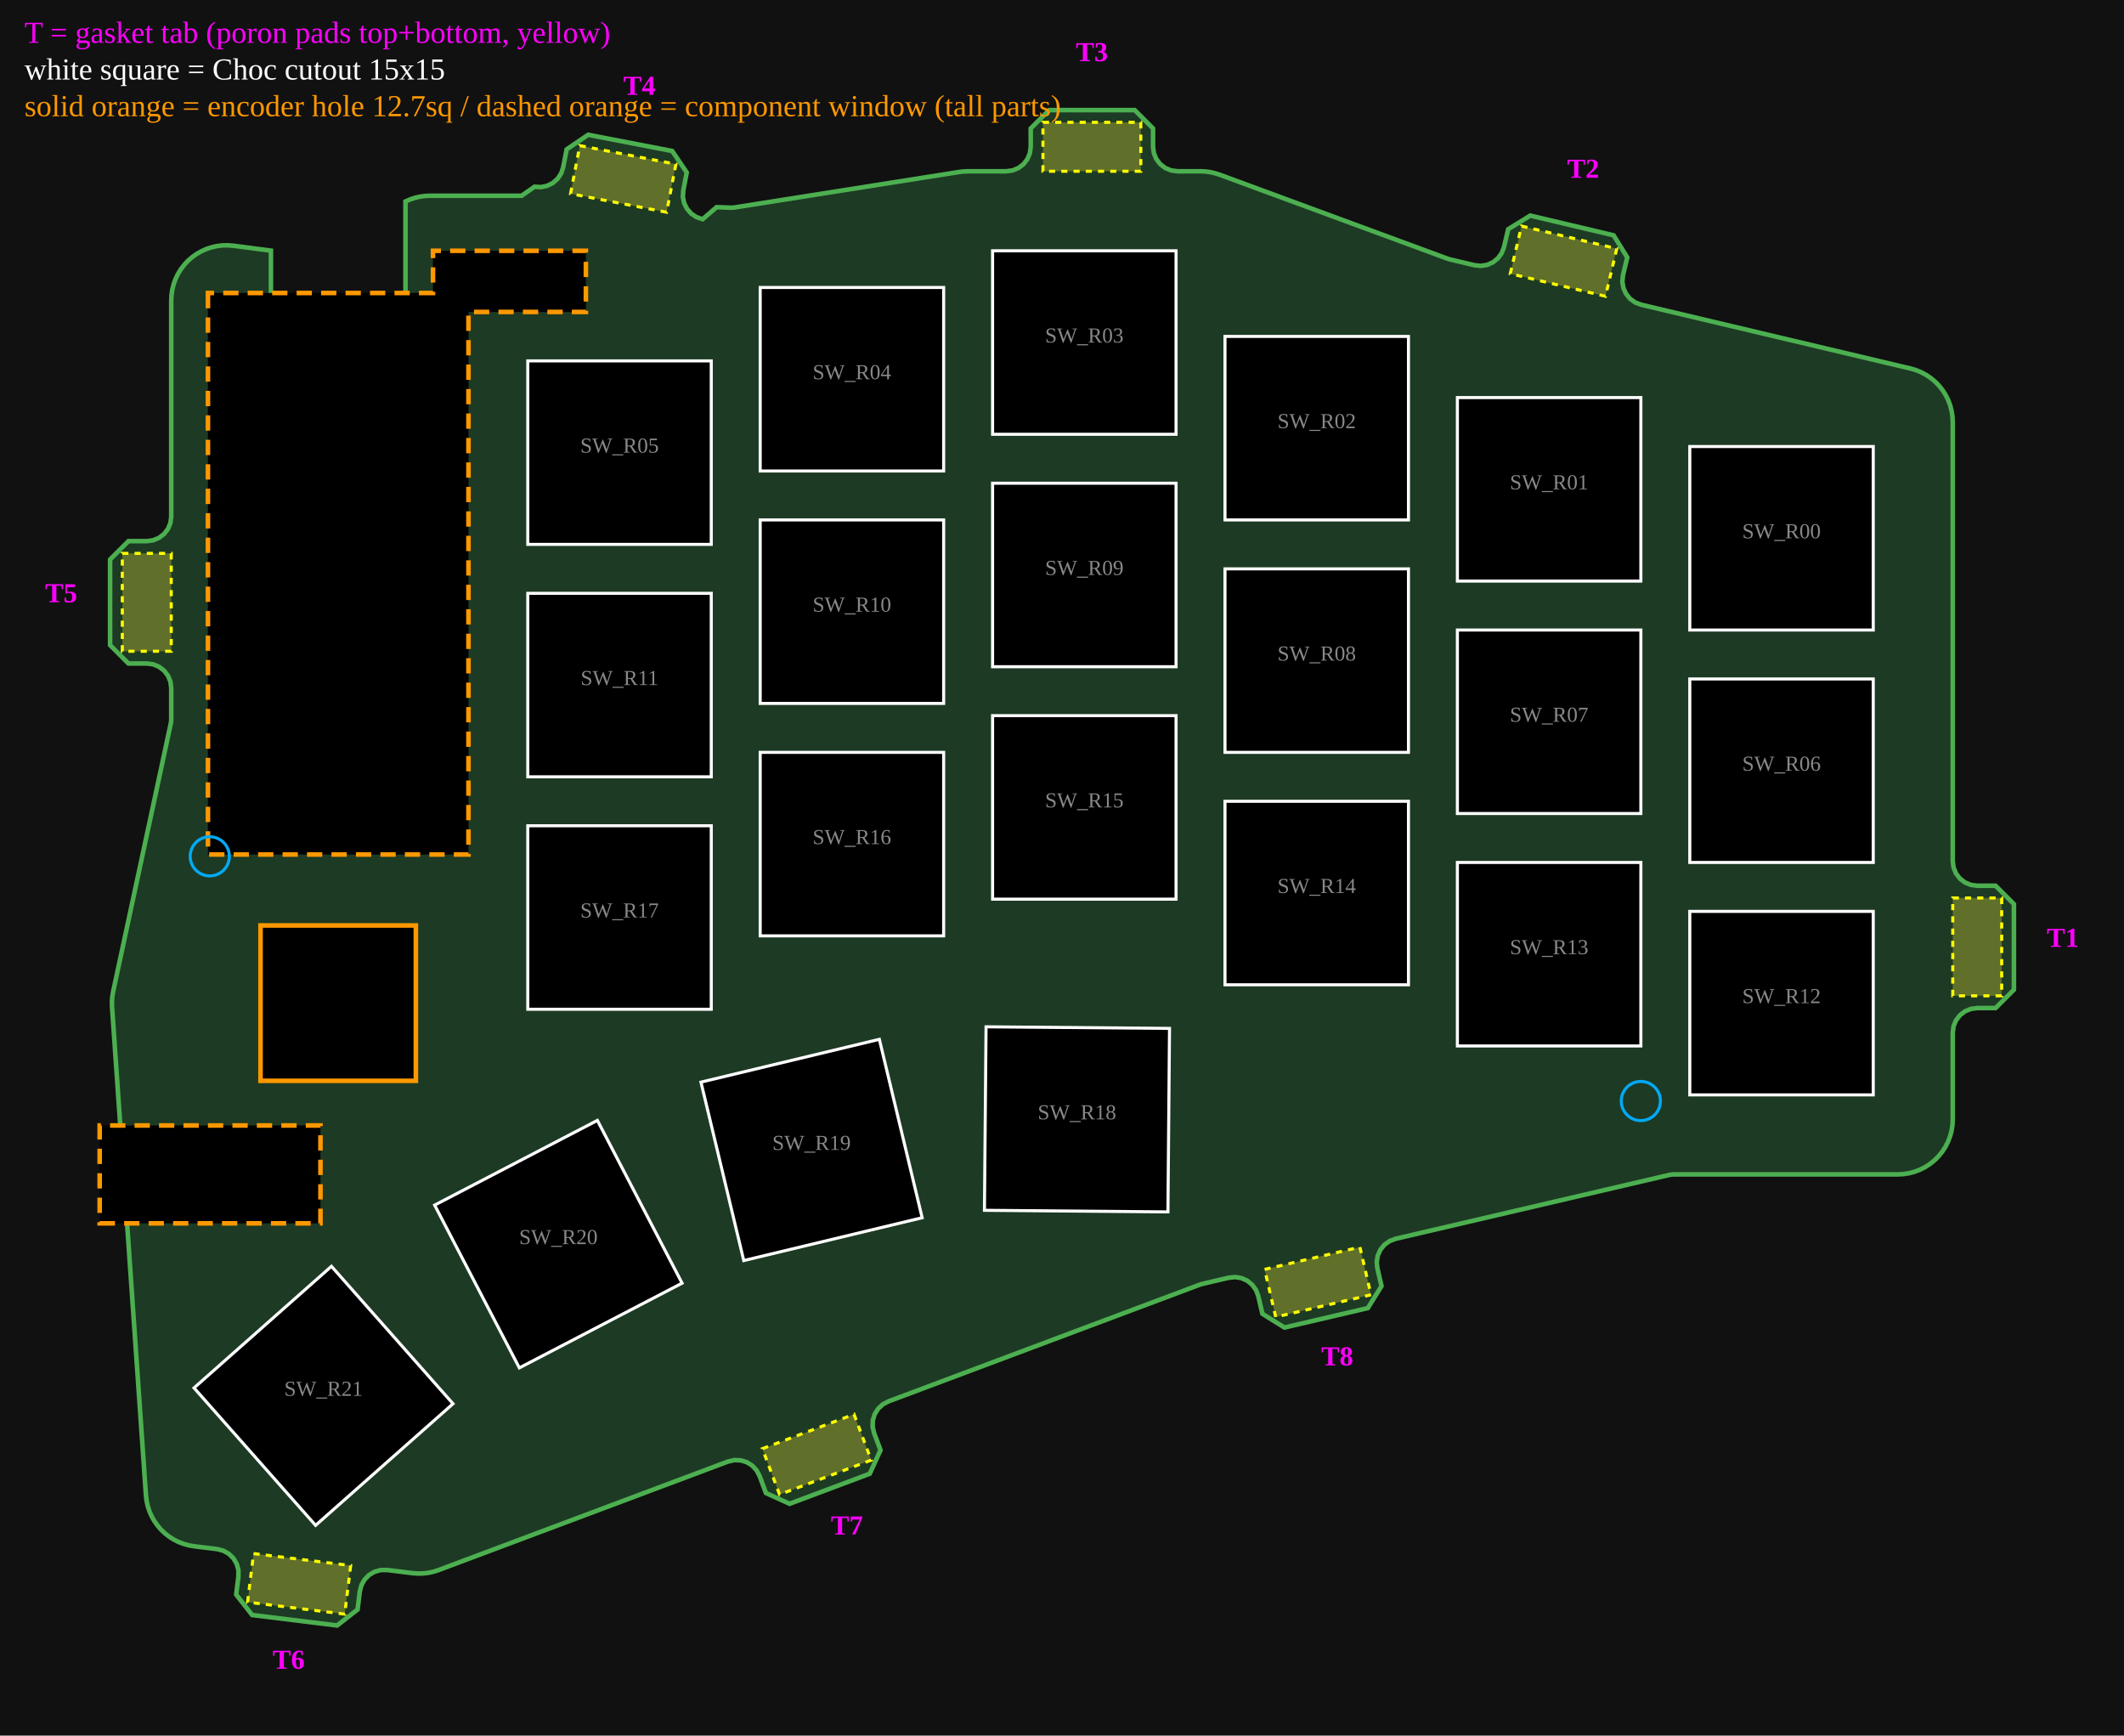
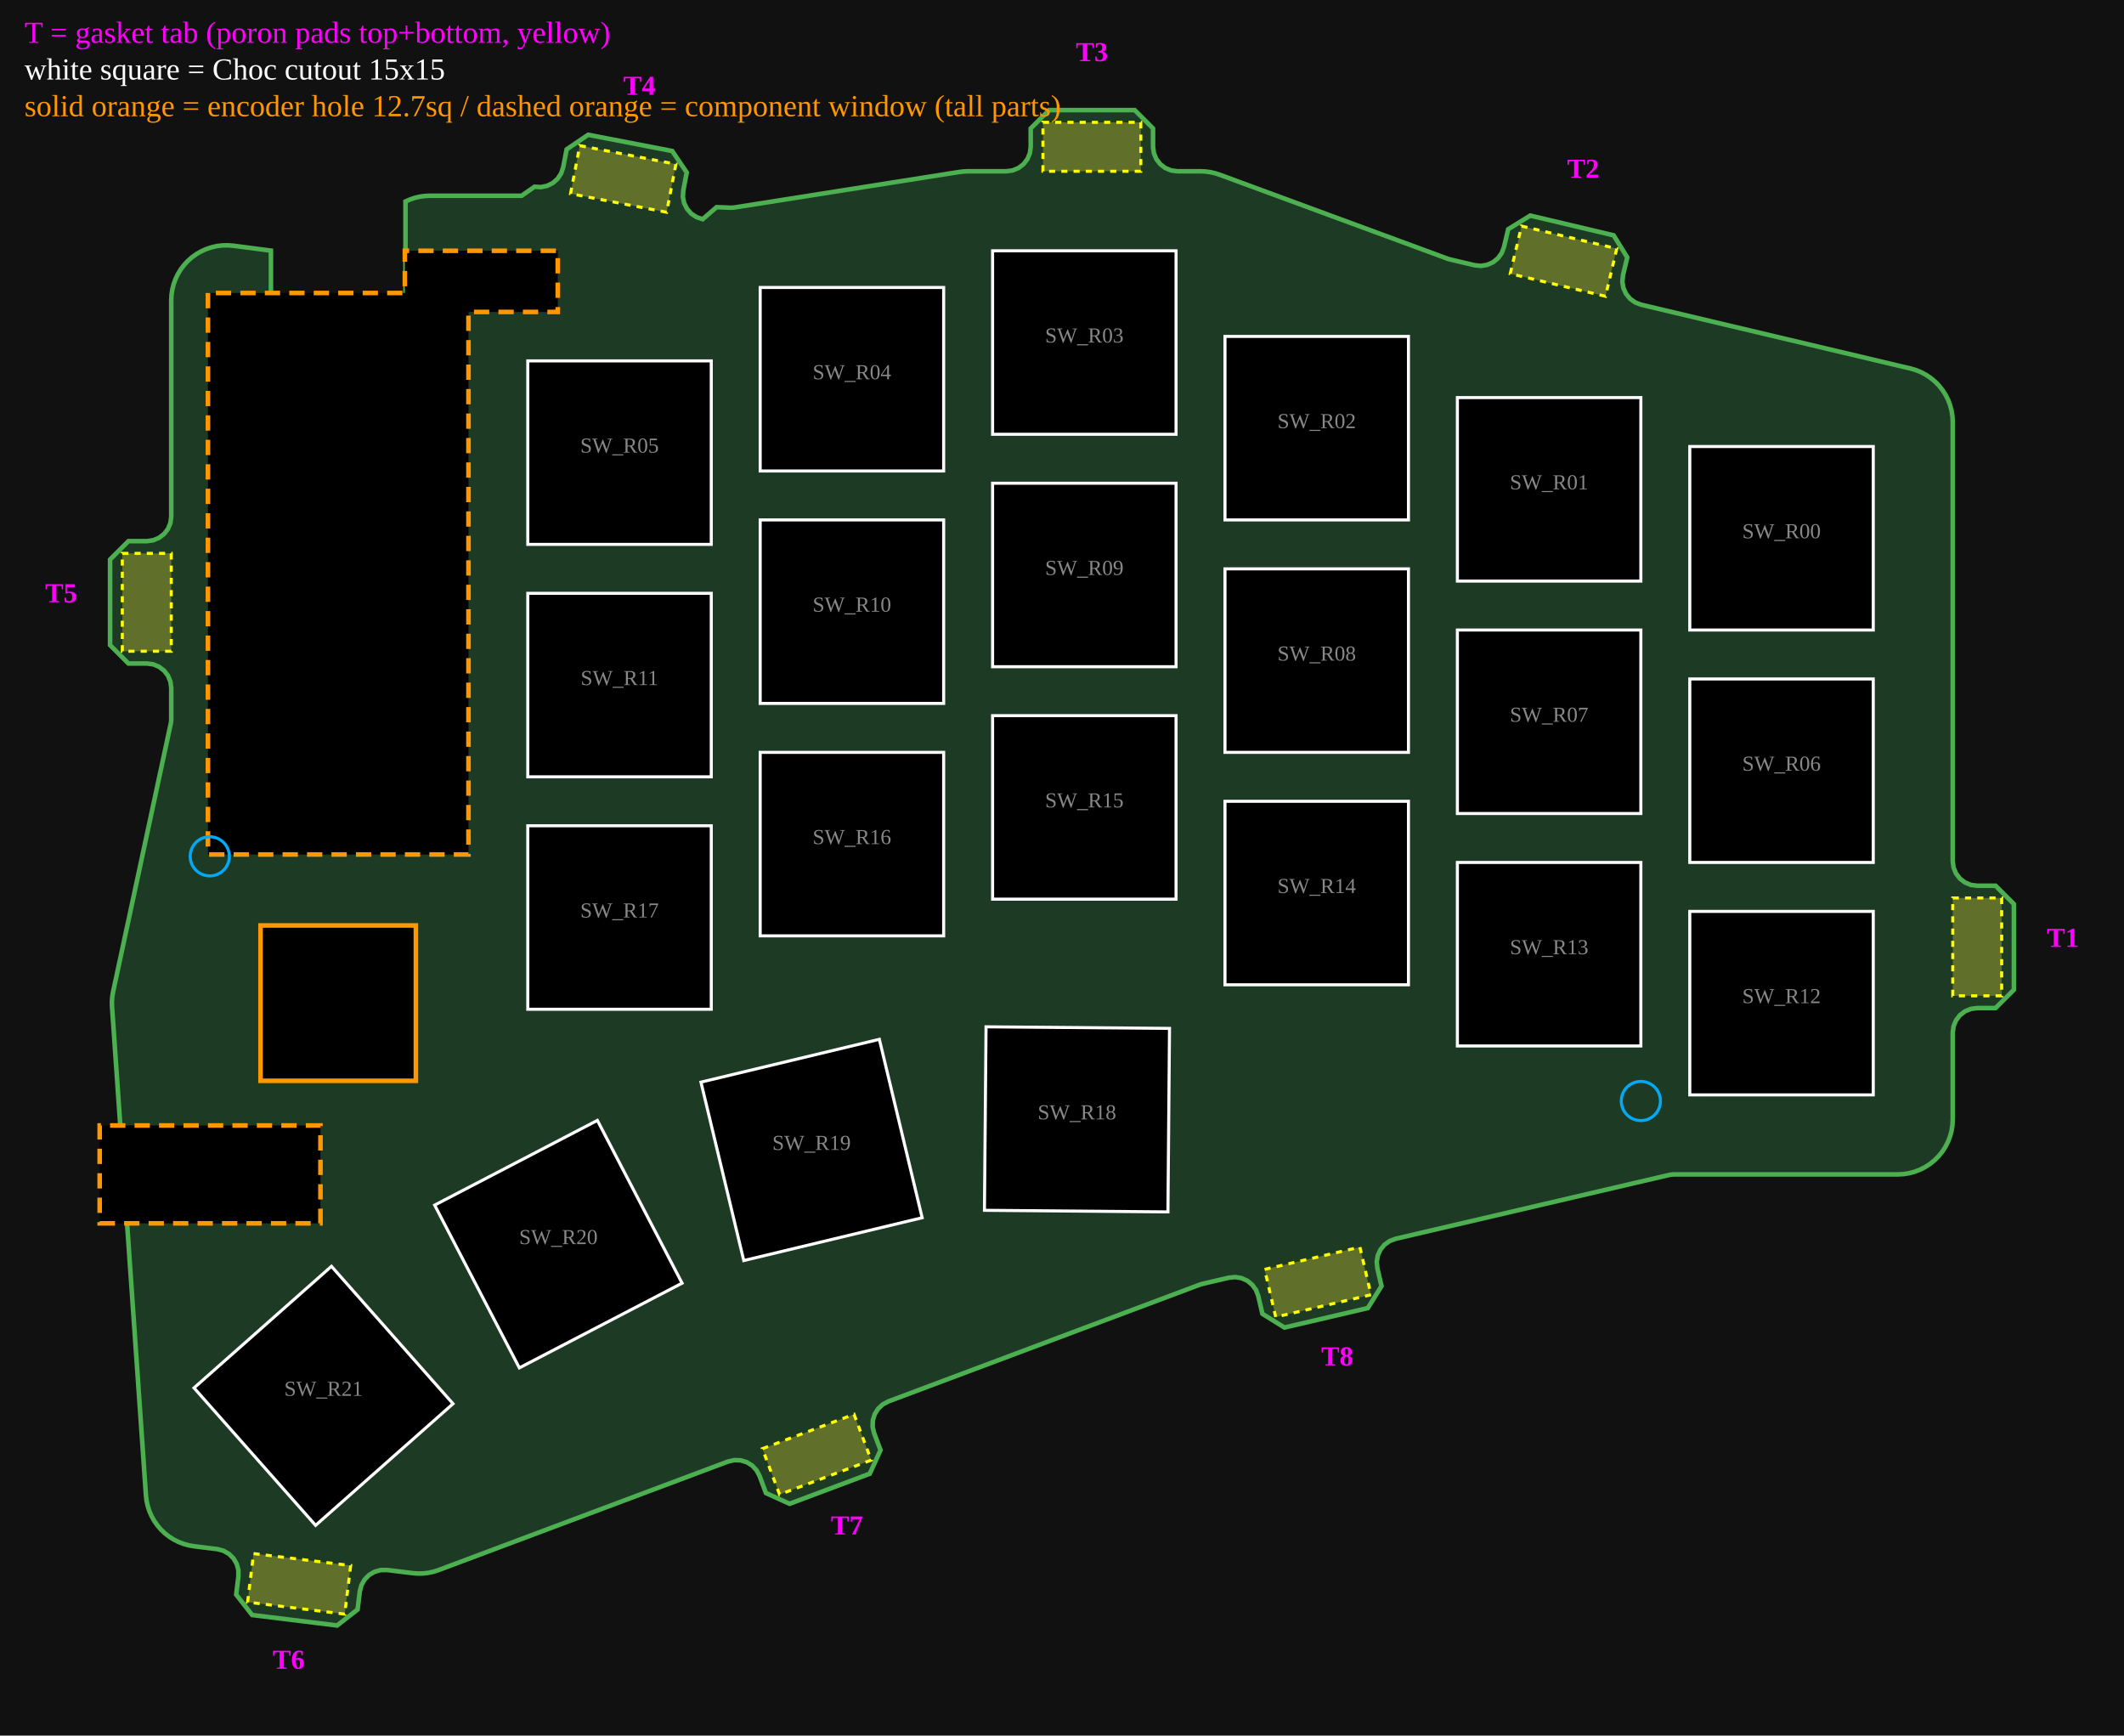
<svg xmlns="http://www.w3.org/2000/svg" width="694.6" height="567.49" viewBox="0 0 694.6 567.49">
  <rect width="694.6" height="567.49" fill="#111" />
  <polygon points="638.6,366.0 638.6,364.0 638.6,362.0 638.6,360.0 638.6,358.0 638.6,356.0 638.6,354.0 638.6,352.0 638.6,350.0 638.6,348.0 638.6,346.0 638.6,344.0 638.6,342.0 638.6,337.61 638.87,335.54 639.67,333.61 640.94,331.95 642.6,330.68 644.53,329.88 646.6,329.61 652.6,329.61 658.6,323.61 658.6,295.61 652.6,289.61 646.6,289.61 644.53,289.34 642.6,288.54 640.94,287.27 639.67,285.61 638.87,283.68 638.6,281.61 638.6,276.0 638.6,274.0 638.6,272.0 638.6,270.0 638.6,268.0 638.6,266.0 638.6,264.0 638.6,262.0 638.6,260.0 638.6,258.0 638.6,256.0 638.6,254.0 638.6,252.0 638.6,250.0 638.6,248.0 638.6,246.0 638.6,244.0 638.6,242.0 638.6,240.0 638.6,238.0 638.6,236.0 638.6,234.0 638.6,232.0 638.6,230.0 638.6,228.0 638.6,226.0 638.6,224.0 638.6,222.0 638.6,220.0 638.6,218.0 638.6,216.0 638.6,214.0 638.6,212.0 638.6,210.0 638.6,208.0 638.6,206.0 638.6,204.0 638.6,202.0 638.6,200.0 638.6,198.0 638.6,196.0 638.6,194.0 638.6,192.0 638.6,190.0 638.6,188.0 638.6,186.0 638.6,184.0 638.6,182.0 638.6,180.0 638.6,178.0 638.6,176.0 638.6,174.0 638.6,172.0 638.6,170.0 638.6,168.0 638.6,166.0 638.6,164.0 638.6,162.0 638.6,160.0 638.6,158.0 638.6,156.0 638.6,154.0 638.6,152.0 638.6,150.0 638.6,148.0 638.6,146.0 638.6,144.0 638.6,142.0 638.6,140.0 638.6,138.0 638.5,136.15 638.22,134.32 637.75,132.53 637.1,130.8 636.27,129.14 635.28,127.58 634.12,126.12 632.83,124.8 631.41,123.61 629.88,122.58 628.24,121.7 626.53,121.0 624.75,120.48 622.77,120.02 620.79,119.55 618.81,119.08 616.83,118.61 614.85,118.14 612.87,117.67 610.89,117.2 608.91,116.73 606.93,116.26 604.95,115.79 602.97,115.33 600.99,114.86 599.01,114.39 597.03,113.92 595.05,113.45 593.07,112.98 591.09,112.51 589.11,112.04 587.13,111.57 585.15,111.11 583.17,110.64 581.19,110.17 579.21,109.7 577.23,109.23 575.25,108.76 573.27,108.29 571.29,107.82 569.31,107.35 567.33,106.88 565.35,106.42 563.37,105.95 561.39,105.48 559.41,105.01 557.43,104.54 555.45,104.07 553.47,103.6 551.49,103.13 549.51,102.66 547.53,102.2 545.55,101.73 543.57,101.26 541.59,100.79 536.7,99.63 534.75,98.89 533.06,97.67 531.74,96.05 530.88,94.14 530.55,92.08 530.76,90.0 532.15,84.16 527.69,76.94 500.44,70.49 493.22,74.95 491.84,80.78 491.1,82.74 489.88,84.43 488.26,85.75 486.35,86.6 484.29,86.94 482.21,86.72 478.23,85.78 476.25,85.31 474.27,84.84 473.81,84.72 473.35,84.57 471.39,83.85 469.43,83.12 467.47,82.4 465.51,81.68 463.55,80.95 461.58,80.23 459.62,79.51 457.66,78.79 455.7,78.06 453.74,77.34 451.78,76.62 449.82,75.9 447.86,75.17 445.89,74.45 443.93,73.73 441.97,73.01 440.01,72.28 438.05,71.56 436.09,70.84 434.13,70.12 432.17,69.39 430.2,68.67 428.24,67.95 426.28,67.22 424.32,66.5 422.36,65.78 420.4,65.06 418.44,64.33 416.48,63.61 414.51,62.89 412.55,62.17 410.59,61.44 408.63,60.72 406.67,60.0 404.71,59.28 402.75,58.55 400.79,57.83 398.82,57.11 397.31,56.63 395.76,56.28 394.19,56.07 392.6,56.0 390.6,56.0 385.07,56.0 383.0,55.73 381.07,54.93 379.42,53.66 378.14,52.0 377.35,50.07 377.07,48.0 377.07,42.0 371.07,36.0 343.07,36.0 337.07,42.0 337.07,48.0 336.8,50.07 336.0,52.0 334.73,53.66 333.07,54.93 331.14,55.73 329.07,56.0 324.6,56.0 322.6,56.0 320.6,56.0 318.6,56.0 316.6,56.0 315.19,56.06 313.79,56.22 311.75,56.54 309.71,56.86 307.67,57.19 305.63,57.51 303.59,57.83 301.55,58.15 299.51,58.48 297.47,58.8 295.43,59.12 293.38,59.44 291.34,59.76 289.3,60.09 287.26,60.41 285.22,60.73 283.18,61.05 281.14,61.38 279.1,61.7 277.06,62.02 275.02,62.34 272.98,62.66 270.94,62.99 268.89,63.31 266.85,63.63 264.81,63.95 262.77,64.28 260.73,64.6 258.69,64.92 256.65,65.24 254.61,65.56 252.57,65.89 250.53,66.21 248.49,66.53 246.45,66.85 244.41,67.18 242.36,67.5 240.32,67.82 239.54,67.9 238.76,67.91 236.55,67.82 234.34,67.74 229.79,71.67 227.81,71.01 226.06,69.86 224.68,68.29 223.74,66.43 223.32,64.38 223.45,62.3 224.58,56.4 219.83,49.38 192.34,44.07 185.31,48.83 184.17,54.72 183.51,56.7 182.36,58.44 180.8,59.83 178.93,60.76 176.89,61.18 174.8,61.06 170.6,64.0 168.6,64.0 166.6,64.0 164.6,64.0 162.6,64.0 160.6,64.0 158.6,64.0 156.6,64.0 154.6,64.0 152.6,64.0 150.6,64.0 148.6,64.0 146.6,64.0 144.6,64.0 142.6,64.0 140.6,64.0 138.94,64.08 137.3,64.3 135.69,64.68 134.12,65.21 132.6,65.88 132.6,67.93 132.6,69.99 132.6,72.04 132.6,74.1 132.6,76.16 132.6,78.21 132.6,80.27 132.6,82.33 132.6,84.38 132.6,86.44 132.6,88.49 132.6,90.55 132.6,92.61 132.6,94.66 132.6,96.72 132.6,98.78 132.6,100.83 132.6,102.89 132.6,104.94 132.6,107.0 130.6,107.0 128.6,107.0 126.6,107.0 124.6,107.0 122.6,107.0 120.6,107.0 118.6,107.0 116.6,107.0 114.6,107.0 112.6,107.0 110.6,107.0 108.6,107.0 106.6,107.0 104.6,107.0 102.6,107.0 100.6,107.0 98.6,107.0 96.6,107.0 94.6,107.0 92.6,107.0 90.6,107.0 88.6,107.0 88.6,104.91 88.6,102.82 88.6,100.74 88.6,98.65 88.6,96.56 88.6,94.47 88.6,92.39 88.6,90.3 88.6,88.21 88.6,86.12 88.6,84.04 88.6,81.95 86.55,81.68 84.51,81.42 82.46,81.15 80.42,80.88 78.37,80.62 76.32,80.35 74.53,80.21 72.73,80.24 70.94,80.46 69.19,80.86 67.48,81.42 65.84,82.16 64.28,83.05 62.81,84.1 61.46,85.28 60.24,86.6 59.14,88.04 58.2,89.57 57.42,91.19 56.8,92.88 56.36,94.62 56.09,96.4 56.0,98.2 56.0,100.21 56.0,102.22 56.0,104.24 56.0,106.25 56.0,108.26 56.0,110.27 56.0,112.29 56.0,114.3 56.0,116.31 56.0,118.32 56.0,120.34 56.0,122.35 56.0,124.36 56.0,126.37 56.0,128.38 56.0,130.4 56.0,132.41 56.0,134.42 56.0,136.43 56.0,138.45 56.0,140.46 56.0,142.47 56.0,144.48 56.0,146.5 56.0,148.51 56.0,150.52 56.0,152.53 56.0,154.54 56.0,156.56 56.0,158.57 56.0,160.58 56.0,162.59 56.0,164.61 56.0,168.94 55.73,171.01 54.93,172.94 53.66,174.59 52.0,175.86 50.07,176.66 48.0,176.94 42.0,176.94 36.0,182.94 36.0,210.94 42.0,216.94 48.0,216.94 50.07,217.21 52.0,218.01 53.66,219.28 54.93,220.94 55.73,222.87 56.0,224.94 56.0,229.0 56.0,231.01 56.0,233.02 56.0,235.04 55.98,235.6 55.92,236.16 55.82,236.72 55.39,238.7 54.96,240.69 54.54,242.68 54.11,244.67 53.68,246.66 53.25,248.65 52.83,250.64 52.4,252.63 51.97,254.61 51.54,256.6 51.12,258.59 50.69,260.58 50.26,262.57 49.83,264.56 49.41,266.55 48.98,268.53 48.55,270.52 48.12,272.51 47.69,274.5 47.27,276.49 46.84,278.48 46.41,280.47 45.98,282.45 45.56,284.44 45.13,286.43 44.7,288.42 44.27,290.41 43.85,292.4 43.42,294.39 42.99,296.38 42.56,298.36 42.14,300.35 41.71,302.34 41.28,304.33 40.85,306.32 40.43,308.31 40.0,310.3 39.57,312.28 39.14,314.27 38.71,316.26 38.29,318.25 37.86,320.24 37.43,322.23 37.0,324.22 36.72,325.88 36.6,327.56 36.64,329.25 36.78,331.24 36.92,333.24 37.06,335.24 37.2,337.23 37.34,339.23 37.48,341.23 37.61,343.22 37.75,345.22 37.89,347.22 38.03,349.21 38.17,351.21 38.31,353.21 38.45,355.2 38.58,357.2 38.72,359.2 38.86,361.19 39.0,363.19 39.14,365.19 39.28,367.18 39.42,369.18 39.55,371.18 39.69,373.17 39.83,375.17 39.97,377.17 40.11,379.16 40.25,381.16 40.38,383.15 40.52,385.15 40.66,387.15 40.8,389.14 40.94,391.14 41.08,393.14 41.22,395.13 41.35,397.13 41.49,399.13 41.63,401.12 41.77,403.12 41.91,405.12 42.05,407.11 42.19,409.11 42.32,411.11 42.46,413.1 42.6,415.1 42.74,417.1 42.88,419.09 43.02,421.09 43.16,423.09 43.29,425.08 43.43,427.08 43.57,429.08 43.71,431.07 43.85,433.07 43.99,435.07 44.13,437.06 44.26,439.06 44.4,441.05 44.54,443.05 44.68,445.05 44.82,447.04 44.96,449.04 45.1,451.04 45.23,453.03 45.37,455.03 45.51,457.03 45.65,459.02 45.79,461.02 45.93,463.02 46.07,465.01 46.2,467.01 46.34,469.01 46.48,471.0 46.62,473.0 46.76,475.0 46.9,476.99 47.04,478.99 47.17,480.99 47.31,482.98 47.45,484.98 47.59,486.98 47.73,488.97 47.94,490.73 48.32,492.46 48.87,494.15 49.58,495.77 50.45,497.31 51.47,498.76 52.62,500.11 53.9,501.34 55.3,502.43 56.8,503.38 58.38,504.18 60.03,504.81 61.74,505.29 63.49,505.59 65.59,505.85 71.01,506.51 73.03,507.04 74.85,508.07 76.34,509.53 77.4,511.33 77.96,513.34 77.97,515.43 77.24,521.39 82.46,528.07 110.25,531.49 116.94,526.27 117.67,520.32 118.2,518.3 119.23,516.48 120.69,514.99 122.49,513.93 124.5,513.37 126.59,513.35 130.73,513.86 132.83,514.12 134.93,514.38 136.65,514.51 138.38,514.47 140.1,514.27 141.8,513.9 143.44,513.37 145.33,512.66 147.21,511.95 149.1,511.25 150.99,510.54 152.87,509.83 154.76,509.13 156.64,508.42 158.53,507.71 160.41,507.01 162.3,506.3 164.18,505.59 166.07,504.89 167.95,504.18 169.84,503.47 171.72,502.77 173.61,502.06 175.49,501.35 177.38,500.65 179.26,499.94 181.15,499.23 183.03,498.53 184.92,497.82 186.81,497.11 188.69,496.41 190.58,495.7 192.46,494.99 194.35,494.29 196.23,493.58 198.12,492.87 200.0,492.17 201.89,491.46 203.77,490.75 205.66,490.05 207.54,489.34 209.43,488.63 211.31,487.92 213.2,487.22 215.08,486.51 216.97,485.8 218.85,485.1 220.74,484.39 222.63,483.68 224.51,482.98 226.4,482.27 228.28,481.56 230.17,480.86 232.05,480.15 233.94,479.44 238.09,477.89 240.12,477.42 242.21,477.49 244.21,478.1 245.98,479.2 247.4,480.73 248.39,482.57 250.49,488.19 258.22,491.7 284.43,481.87 287.95,474.15 285.84,468.53 285.37,466.5 285.44,464.41 286.05,462.41 287.15,460.64 288.68,459.21 290.52,458.23 296.15,456.12 298.04,455.41 299.92,454.71 301.81,454.0 303.69,453.29 305.58,452.59 307.46,451.88 309.35,451.17 311.23,450.47 313.12,449.76 315.0,449.05 316.89,448.35 318.77,447.64 320.66,446.93 322.54,446.23 324.43,445.52 326.32,444.81 328.2,444.11 330.09,443.4 331.97,442.69 333.86,441.99 335.74,441.28 337.63,440.57 339.51,439.87 341.4,439.16 343.28,438.45 345.17,437.74 347.05,437.04 348.94,436.33 350.82,435.62 352.71,434.92 354.59,434.21 356.48,433.5 358.37,432.8 360.25,432.09 362.14,431.38 364.02,430.68 365.91,429.97 367.79,429.26 369.68,428.56 371.56,427.85 373.45,427.14 375.33,426.44 377.22,425.73 379.1,425.02 380.99,424.32 382.87,423.61 384.76,422.9 386.64,422.2 388.53,421.49 390.41,420.78 392.3,420.08 392.79,419.91 393.29,419.78 395.25,419.32 397.2,418.86 401.87,417.78 403.95,417.57 406.01,417.91 407.91,418.77 409.52,420.1 410.74,421.79 411.48,423.75 412.84,429.59 420.05,434.07 447.31,427.71 451.79,420.51 450.43,414.66 450.23,412.58 450.57,410.52 451.43,408.62 452.75,407.01 454.45,405.79 456.41,405.05 461.71,403.82 463.67,403.36 465.62,402.9 467.58,402.45 469.53,401.99 471.49,401.54 473.44,401.08 475.4,400.62 477.35,400.17 479.31,399.71 481.26,399.26 483.22,398.8 485.17,398.34 487.13,397.89 489.08,397.43 491.04,396.98 492.99,396.52 494.95,396.06 496.9,395.61 498.86,395.15 500.81,394.7 502.77,394.24 504.72,393.78 506.68,393.33 508.63,392.87 510.59,392.42 512.54,391.96 514.5,391.5 516.45,391.05 518.41,390.59 520.36,390.14 522.32,389.68 524.27,389.22 526.23,388.77 528.18,388.31 530.14,387.86 532.09,387.4 534.05,386.94 536.0,386.49 537.96,386.03 539.91,385.58 541.87,385.12 543.82,384.66 545.78,384.21 546.38,384.09 546.98,384.02 547.59,384.0 549.62,384.0 551.65,384.0 553.68,384.0 555.7,384.0 557.73,384.0 559.76,384.0 561.79,384.0 563.82,384.0 565.84,384.0 567.87,384.0 569.9,384.0 571.93,384.0 573.96,384.0 575.98,384.0 578.01,384.0 580.04,384.0 582.07,384.0 584.1,384.0 586.12,384.0 588.15,384.0 590.18,384.0 592.21,384.0 594.24,384.0 596.26,384.0 598.29,384.0 600.32,384.0 602.35,384.0 604.38,384.0 606.4,384.0 608.43,384.0 610.46,384.0 612.49,384.0 614.52,384.0 616.54,384.0 618.57,384.0 620.6,384.0 622.48,383.9 624.34,383.61 626.16,383.12 627.92,382.44 629.6,381.59 631.18,380.56 632.64,379.38 633.98,378.04 635.16,376.58 636.19,375.0 637.04,373.32 637.72,371.56 638.21,369.74 638.5,367.88" fill="#1d3a24" stroke="#4caf50" stroke-width="1.5" />
  <polygon points="552.6,206.0 612.6,206.0 612.6,146.0 552.6,146.0" fill="#000" stroke="#fff" stroke-width="1" />
  <polygon points="476.6,190.0 536.6,190.0 536.6,130.0 476.6,130.0" fill="#000" stroke="#fff" stroke-width="1" />
  <polygon points="400.6,170.0 460.6,170.0 460.6,110.0 400.6,110.0" fill="#000" stroke="#fff" stroke-width="1" />
  <polygon points="324.6,142.0 384.6,142.0 384.6,82.0 324.6,82.0" fill="#000" stroke="#fff" stroke-width="1" />
  <polygon points="248.6,154.0 308.6,154.0 308.6,94.0 248.6,94.0" fill="#000" stroke="#fff" stroke-width="1" />
  <polygon points="172.6,178.0 232.6,178.0 232.6,118.0 172.6,118.0" fill="#000" stroke="#fff" stroke-width="1" />
  <polygon points="552.6,282.0 612.6,282.0 612.6,222.0 552.6,222.0" fill="#000" stroke="#fff" stroke-width="1" />
  <polygon points="476.6,266.0 536.6,266.0 536.6,206.0 476.6,206.0" fill="#000" stroke="#fff" stroke-width="1" />
  <polygon points="400.6,246.0 460.6,246.0 460.6,186.0 400.6,186.0" fill="#000" stroke="#fff" stroke-width="1" />
  <polygon points="324.6,218.0 384.6,218.0 384.6,158.0 324.6,158.0" fill="#000" stroke="#fff" stroke-width="1" />
  <polygon points="248.6,230.0 308.6,230.0 308.6,170.0 248.6,170.0" fill="#000" stroke="#fff" stroke-width="1" />
  <polygon points="172.6,254.0 232.6,254.0 232.6,194.0 172.6,194.0" fill="#000" stroke="#fff" stroke-width="1" />
  <polygon points="552.6,358.0 612.6,358.0 612.6,298.0 552.6,298.0" fill="#000" stroke="#fff" stroke-width="1" />
  <polygon points="476.6,342.0 536.6,342.0 536.6,282.0 476.6,282.0" fill="#000" stroke="#fff" stroke-width="1" />
  <polygon points="400.6,322.0 460.6,322.0 460.6,262.0 400.6,262.0" fill="#000" stroke="#fff" stroke-width="1" />
  <polygon points="324.6,294.0 384.6,294.0 384.6,234.0 324.6,234.0" fill="#000" stroke="#fff" stroke-width="1" />
  <polygon points="248.6,306.0 308.6,306.0 308.6,246.0 248.6,246.0" fill="#000" stroke="#fff" stroke-width="1" />
  <polygon points="172.6,330.0 232.6,330.0 232.6,270.0 172.6,270.0" fill="#000" stroke="#fff" stroke-width="1" />
  <polygon points="321.94,395.74 381.94,396.26 382.46,336.26 322.46,335.74" fill="#000" stroke="#fff" stroke-width="1" />
  <polygon points="243.23,412.17 301.57,398.17 287.57,339.83 229.23,353.83" fill="#000" stroke="#fff" stroke-width="1" />
  <polygon points="169.84,447.26 223.06,419.56 195.36,366.34 142.14,394.04" fill="#000" stroke="#fff" stroke-width="1" />
  <polygon points="103.21,498.75 148.15,458.99 108.39,414.05 63.45,453.81" fill="#000" stroke="#fff" stroke-width="1" />
-   <polygon points="68.0,95.8 68.0,279.4 153.2,279.4 153.2,102.0 191.6,102.0 191.6,82.0 141.6,82.0 141.6,95.8" fill="#000" stroke="#ff9800" stroke-width="1.5" stroke-dasharray="5,3" />
+   <polygon points="68.0,95.8 68.0,279.4 153.2,279.4 153.2,102.0 182.4,102.0 182.4,82.0 132.4,82.0 132.4,95.8" fill="#000" stroke="#ff9800" stroke-width="1.5" stroke-dasharray="5,3" />
  <polygon points="32.6,400.0 104.8,400.0 104.8,368.0 32.6,368.0" fill="#000" stroke="#ff9800" stroke-width="1.5" stroke-dasharray="5,3" />
  <polygon points="85.2,353.4 136.0,353.4 136.0,302.6 85.2,302.6" fill="#000" stroke="#ff9800" stroke-width="1.5" />
  <polygon points="638.6,325.61 638.6,293.61 654.6,293.61 654.6,325.61" fill="rgba(255,235,59,0.30)" stroke="#ff0" stroke-width="1" stroke-dasharray="2,2" />
  <text x="674.6" y="309.6" fill="#f0f" font-size="9" font-weight="bold" text-anchor="middle">T1</text>
  <polygon points="525.03,96.87 493.89,89.49 497.58,73.92 528.72,81.3" fill="rgba(255,235,59,0.30)" stroke="#ff0" stroke-width="1" stroke-dasharray="2,2" />
  <text x="517.73" y="58.13" fill="#f0f" font-size="9" font-weight="bold" text-anchor="middle">T2</text>
  <polygon points="373.07,56.0 341.07,56.0 341.07,40.0 373.07,40.0" fill="rgba(255,235,59,0.30)" stroke="#ff0" stroke-width="1" stroke-dasharray="2,2" />
  <text x="357.08" y="20.0" fill="#f0f" font-size="9" font-weight="bold" text-anchor="middle">T3</text>
  <polygon points="218.0,69.39 186.58,63.33 189.61,47.62 221.04,53.68" fill="rgba(255,235,59,0.30)" stroke="#ff0" stroke-width="1" stroke-dasharray="2,2" />
  <text x="209.1" y="31.01" fill="#f0f" font-size="9" font-weight="bold" text-anchor="middle">T4</text>
  <polygon points="56.0,180.94 56.0,212.94 40.0,212.94 40.0,180.94" fill="rgba(255,235,59,0.30)" stroke="#ff0" stroke-width="1" stroke-dasharray="2,2" />
  <text x="20.0" y="196.92" fill="#f0f" font-size="9" font-weight="bold" text-anchor="middle">T5</text>
  <polygon points="82.92,507.98 114.68,511.89 112.73,527.77 80.97,523.86" fill="rgba(255,235,59,0.30)" stroke="#ff0" stroke-width="1" stroke-dasharray="2,2" />
  <text x="94.4" y="545.65" fill="#f0f" font-size="9" font-weight="bold" text-anchor="middle">T6</text>
  <polygon points="249.32,473.68 279.29,462.44 284.9,477.42 254.94,488.66" fill="rgba(255,235,59,0.30)" stroke="#ff0" stroke-width="1" stroke-dasharray="2,2" />
  <text x="276.96" y="501.75" fill="#f0f" font-size="9" font-weight="bold" text-anchor="middle">T7</text>
  <polygon points="413.56,415.05 444.72,407.78 448.35,423.36 417.19,430.63" fill="rgba(255,235,59,0.30)" stroke="#ff0" stroke-width="1" stroke-dasharray="2,2" />
  <text x="437.3" y="446.46" fill="#f0f" font-size="9" font-weight="bold" text-anchor="middle">T8</text>
  <text x="8" y="14" fill="#f0f" font-size="10">T = gasket tab (poron pads top+bottom, yellow)</text>
  <text x="8" y="26" fill="#fff" font-size="10">white square = Choc cutout 15x15</text>
  <text x="8" y="38" fill="#ff9800" font-size="10">solid orange = encoder hole 12.7sq / dashed orange = component window (tall parts)</text>
  <circle cx="68.6" cy="280.0" r="6.4" fill="none" stroke="#03a9f4" stroke-width="1" />
  <circle cx="536.6" cy="360.0" r="6.4" fill="none" stroke="#03a9f4" stroke-width="1" />
  <text x="582.6" y="176.0" fill="#888" font-size="7" text-anchor="middle">SW_R00</text>
  <text x="506.6" y="160.0" fill="#888" font-size="7" text-anchor="middle">SW_R01</text>
  <text x="430.6" y="140.0" fill="#888" font-size="7" text-anchor="middle">SW_R02</text>
  <text x="354.6" y="112.0" fill="#888" font-size="7" text-anchor="middle">SW_R03</text>
  <text x="278.6" y="124.0" fill="#888" font-size="7" text-anchor="middle">SW_R04</text>
  <text x="202.6" y="148.0" fill="#888" font-size="7" text-anchor="middle">SW_R05</text>
  <text x="582.6" y="252.0" fill="#888" font-size="7" text-anchor="middle">SW_R06</text>
  <text x="506.6" y="236.0" fill="#888" font-size="7" text-anchor="middle">SW_R07</text>
  <text x="430.6" y="216.0" fill="#888" font-size="7" text-anchor="middle">SW_R08</text>
  <text x="354.6" y="188.0" fill="#888" font-size="7" text-anchor="middle">SW_R09</text>
  <text x="278.6" y="200.0" fill="#888" font-size="7" text-anchor="middle">SW_R10</text>
  <text x="202.6" y="224.0" fill="#888" font-size="7" text-anchor="middle">SW_R11</text>
  <text x="582.6" y="328.0" fill="#888" font-size="7" text-anchor="middle">SW_R12</text>
  <text x="506.6" y="312.0" fill="#888" font-size="7" text-anchor="middle">SW_R13</text>
  <text x="430.6" y="292.0" fill="#888" font-size="7" text-anchor="middle">SW_R14</text>
  <text x="354.6" y="264.0" fill="#888" font-size="7" text-anchor="middle">SW_R15</text>
  <text x="278.6" y="276.0" fill="#888" font-size="7" text-anchor="middle">SW_R16</text>
  <text x="202.6" y="300.0" fill="#888" font-size="7" text-anchor="middle">SW_R17</text>
  <text x="352.2" y="366.0" fill="#888" font-size="7" text-anchor="middle">SW_R18</text>
  <text x="265.4" y="376.0" fill="#888" font-size="7" text-anchor="middle">SW_R19</text>
  <text x="182.6" y="406.8" fill="#888" font-size="7" text-anchor="middle">SW_R20</text>
  <text x="105.8" y="456.4" fill="#888" font-size="7" text-anchor="middle">SW_R21</text>
</svg>
